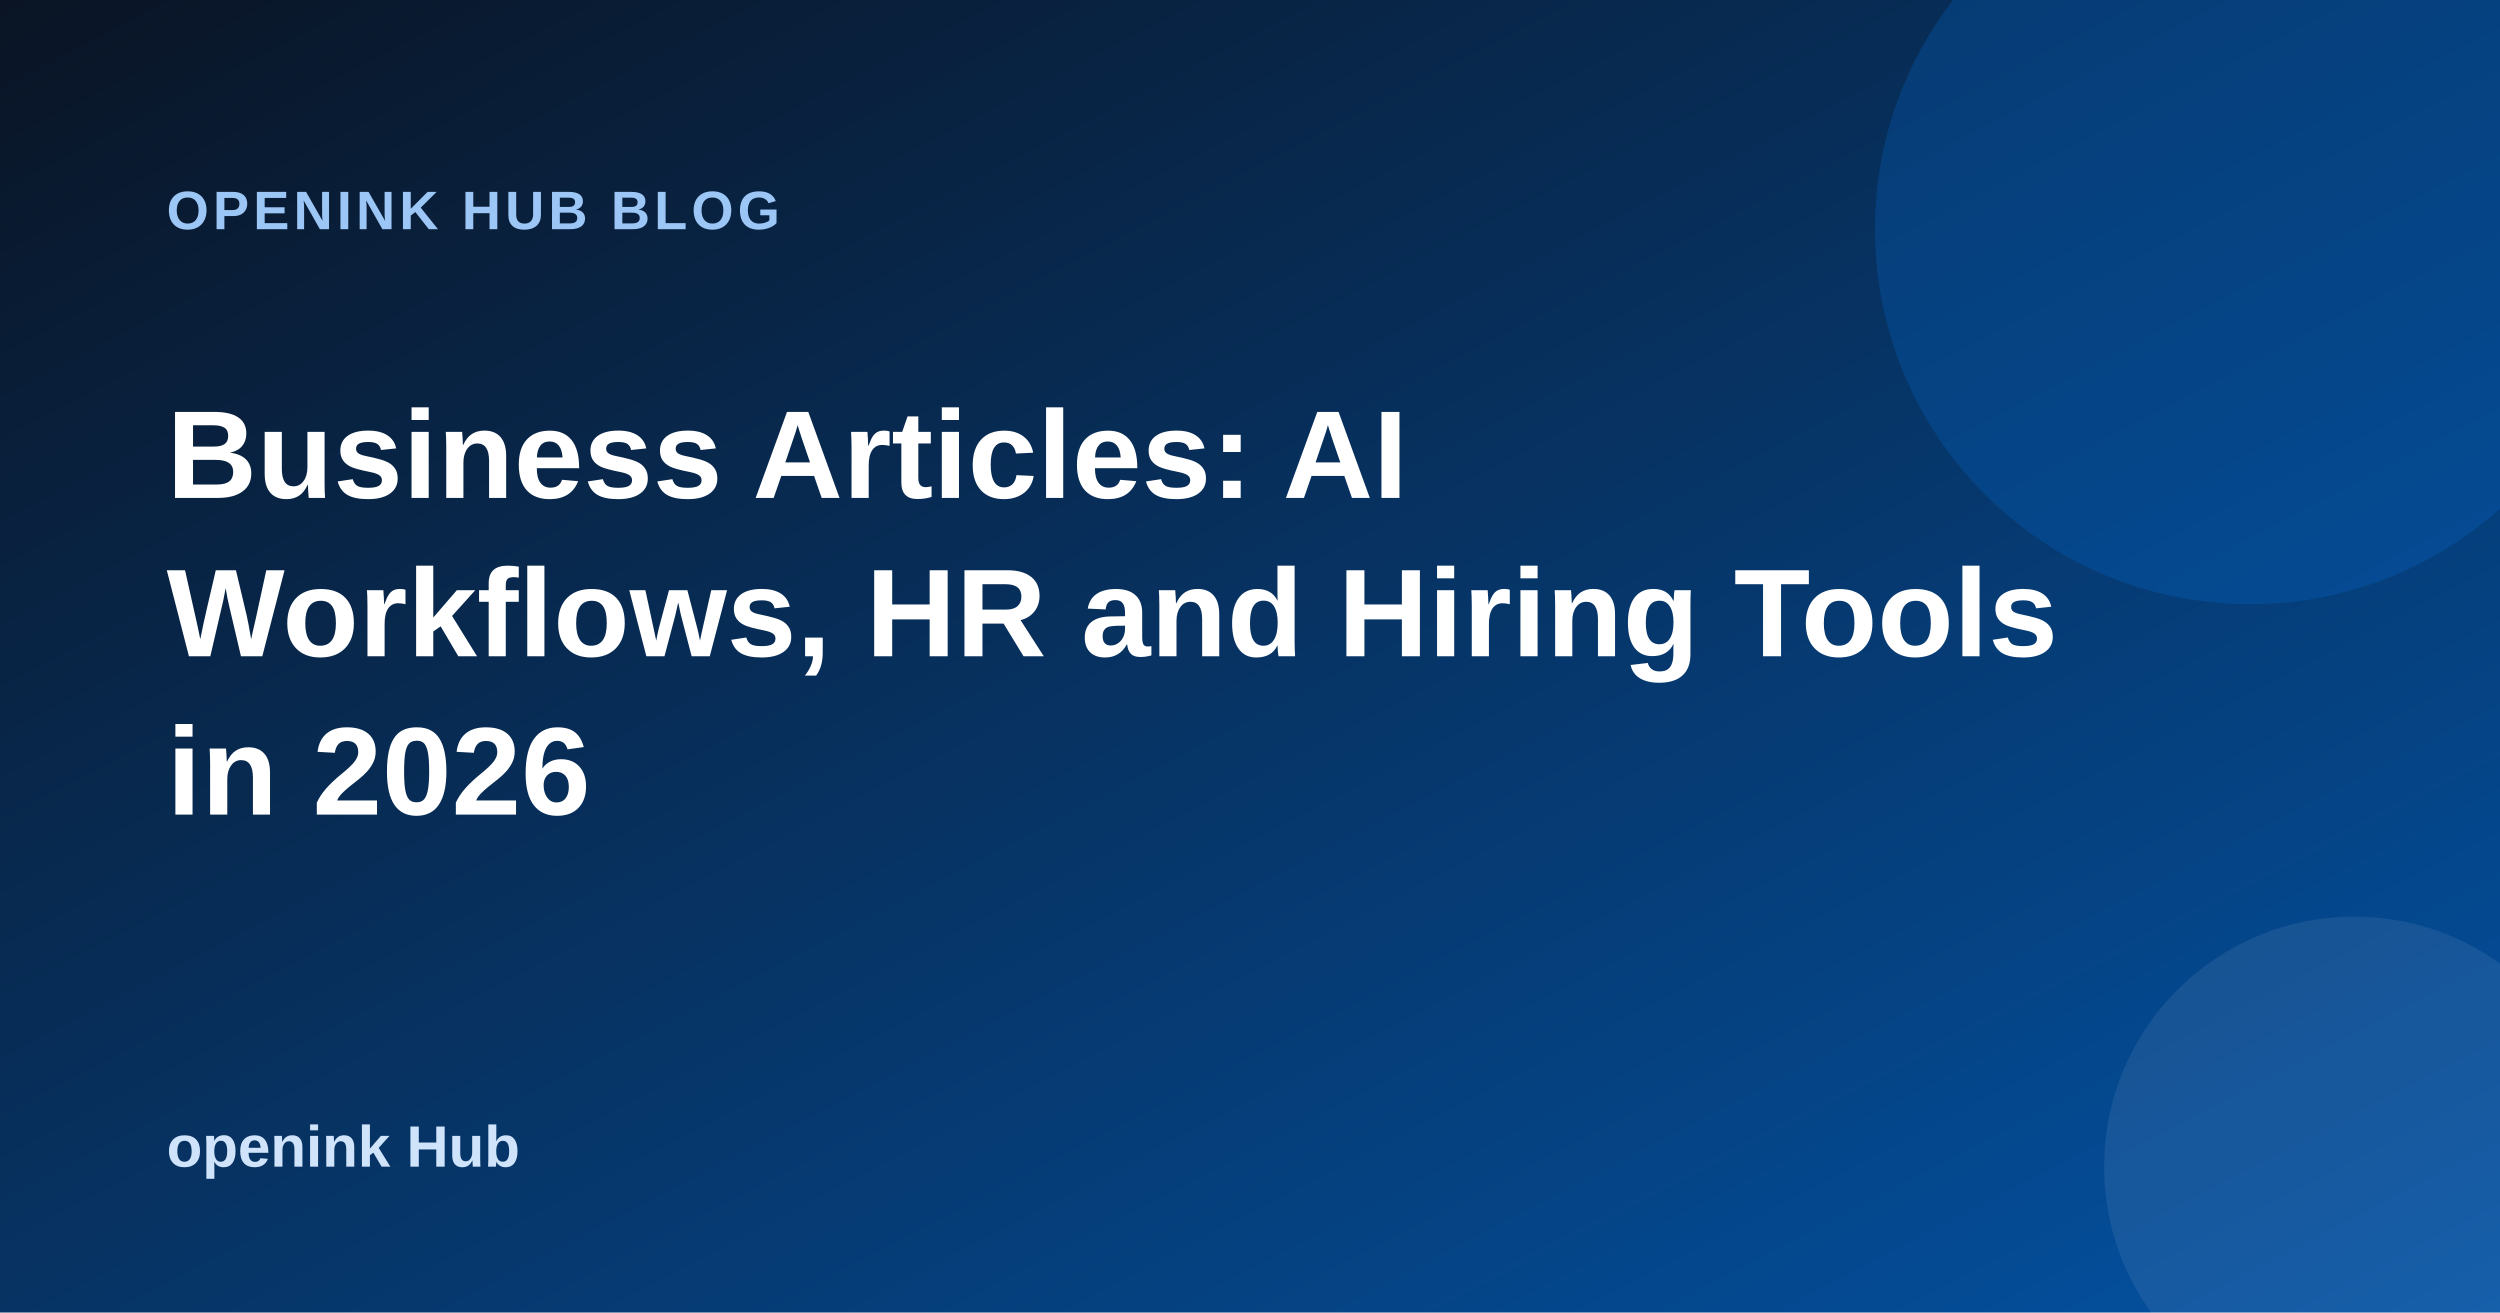
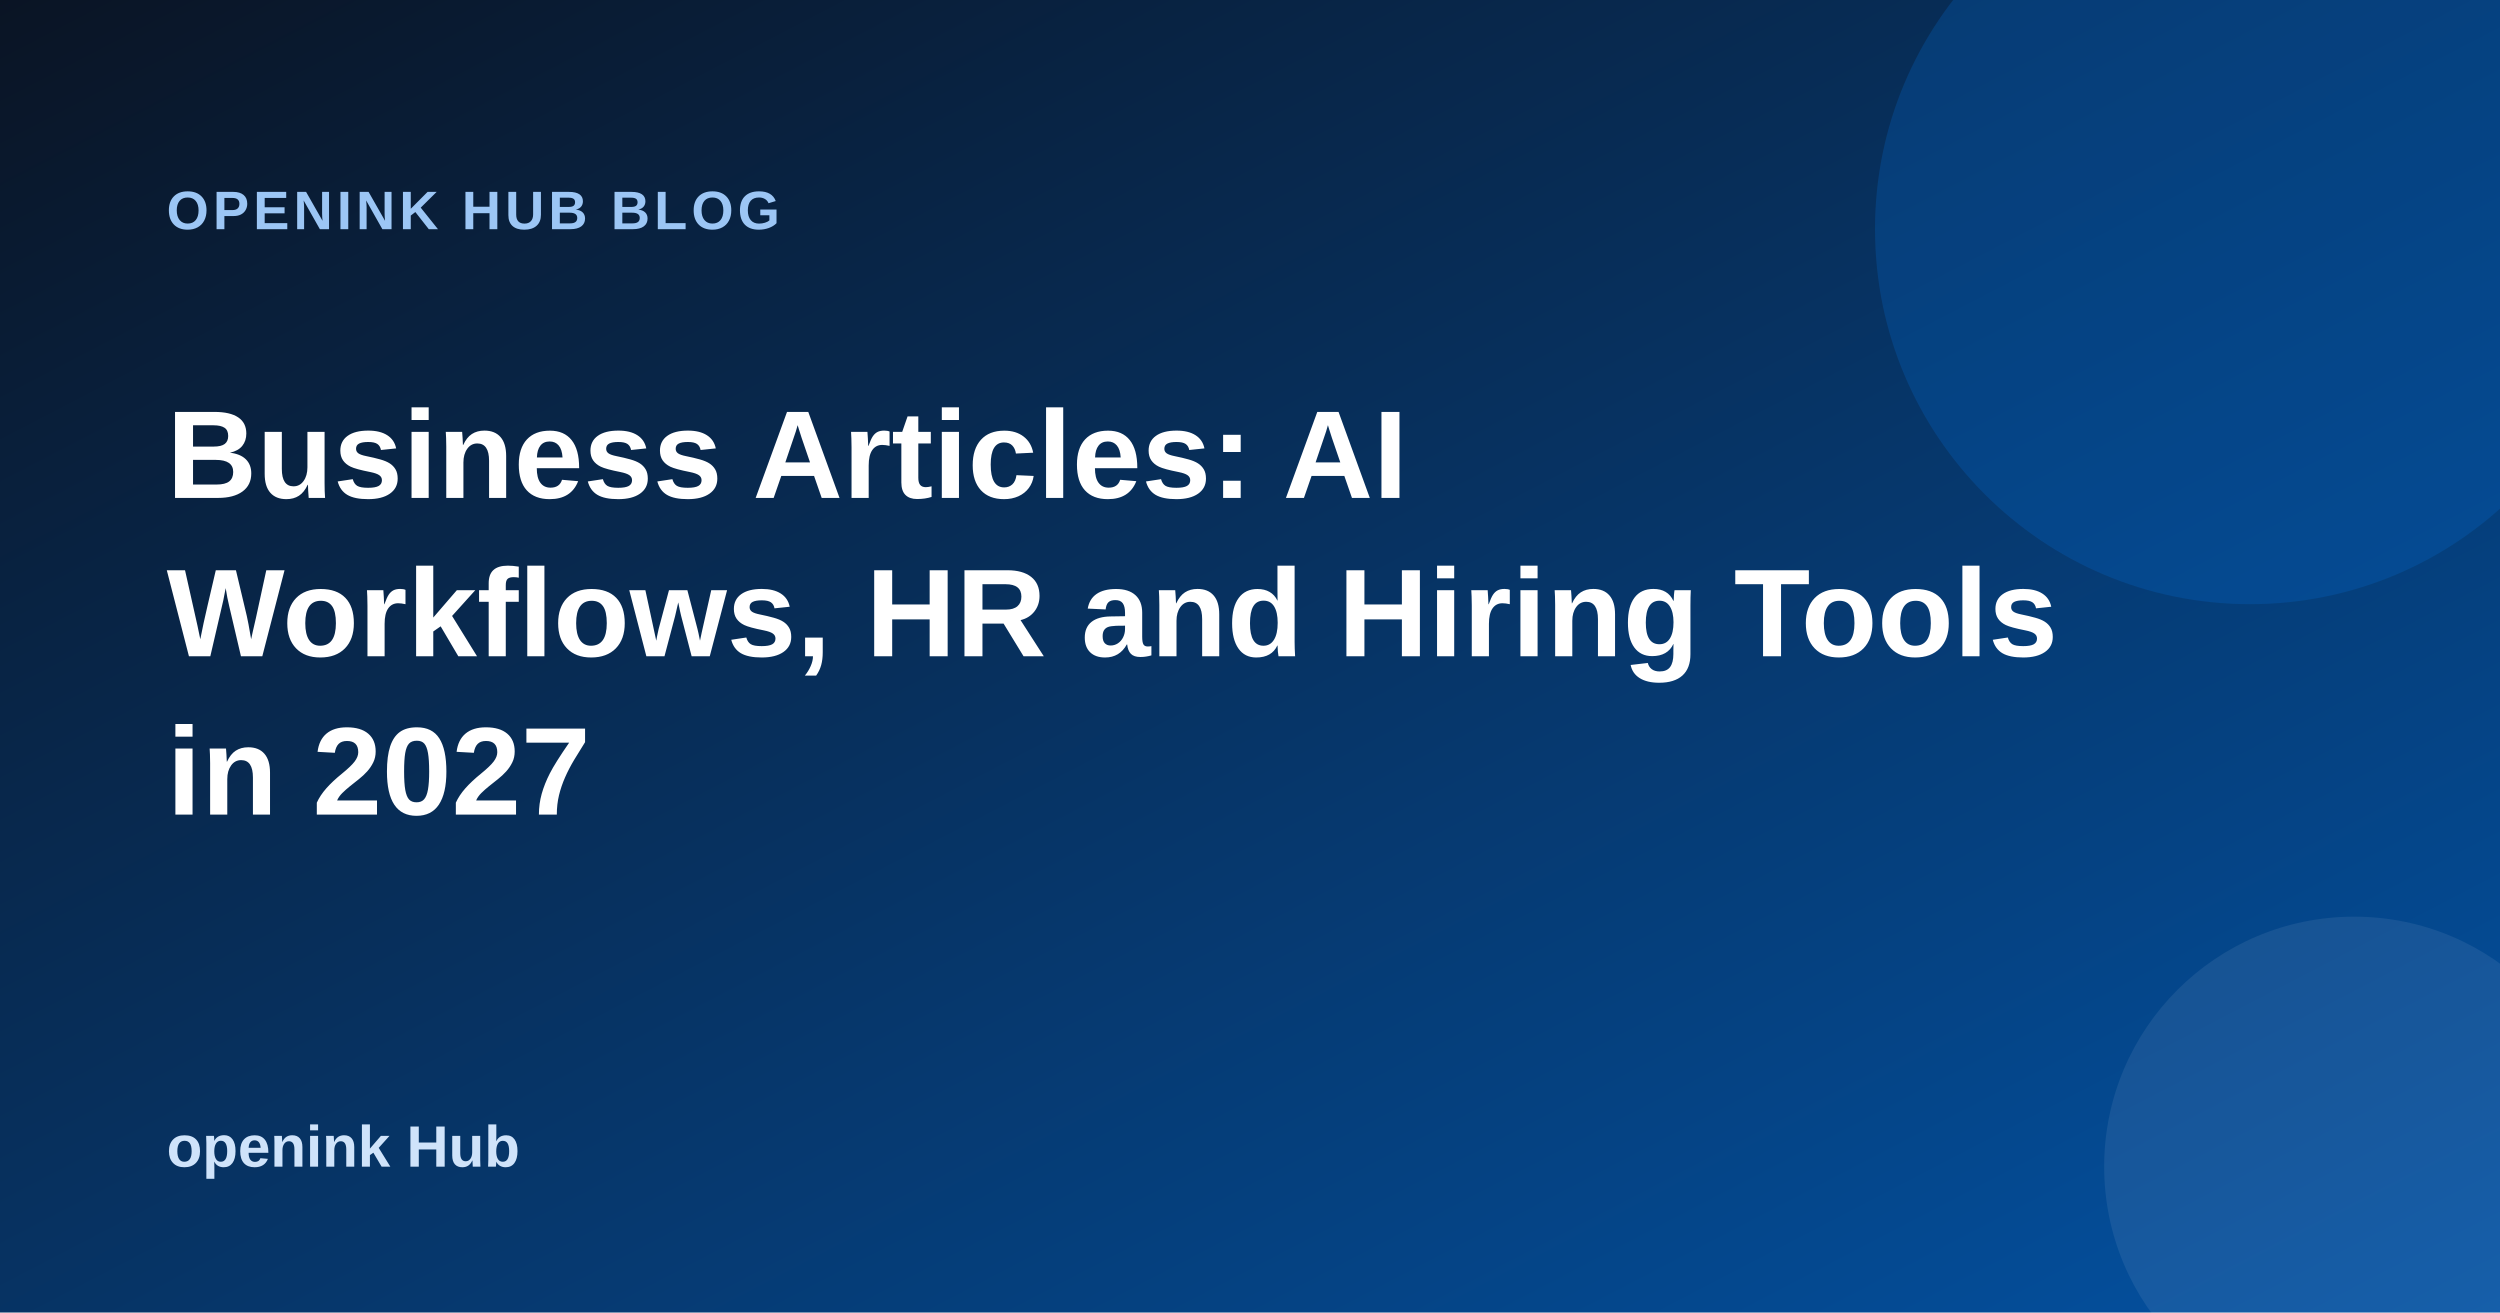
- <svg xmlns="http://www.w3.org/2000/svg" width="1200" height="630" viewBox="0 0 1200 630" role="img" aria-label="Business Articles: AI Workflows, HR and Hiring Tools in 2026">
+ <svg xmlns="http://www.w3.org/2000/svg" width="1200" height="630" viewBox="0 0 1200 630" role="img" aria-label="Business Articles: AI Workflows, HR and Hiring Tools in 2027">
  <defs>
    <linearGradient id="g" x1="0" y1="0" x2="1" y2="1">
      <stop offset="0" stop-color="#0a1424" />
      <stop offset="1" stop-color="#0352a3" />
    </linearGradient>
  </defs>
  <rect width="1200" height="630" fill="url(#g)" />
  <circle cx="1080" cy="110" r="180" fill="#046bd2" opacity=".25" />
  <circle cx="1130" cy="560" r="120" fill="#eef5fd" opacity=".08" />
  <text x="80" y="110" fill="#9cc6f5" font-family="Segoe UI,Arial,sans-serif" font-size="26" font-weight="600" letter-spacing="2">OPENINK HUB BLOG</text>
  <text x="80" y="239" fill="#fff" font-family="Segoe UI,Arial,sans-serif" font-size="60" font-weight="700">Business Articles: AI</text>
  <text x="80" y="315" fill="#fff" font-family="Segoe UI,Arial,sans-serif" font-size="60" font-weight="700">Workflows, HR and Hiring Tools</text>
-   <text x="80" y="391" fill="#fff" font-family="Segoe UI,Arial,sans-serif" font-size="60" font-weight="700">in 2026</text>
+   <text x="80" y="391" fill="#fff" font-family="Segoe UI,Arial,sans-serif" font-size="60" font-weight="700">in 2027</text>
  <text x="80" y="560" fill="#cfe3fa" font-family="Segoe UI,Arial,sans-serif" font-size="28" font-weight="600">openink Hub</text>
</svg>
